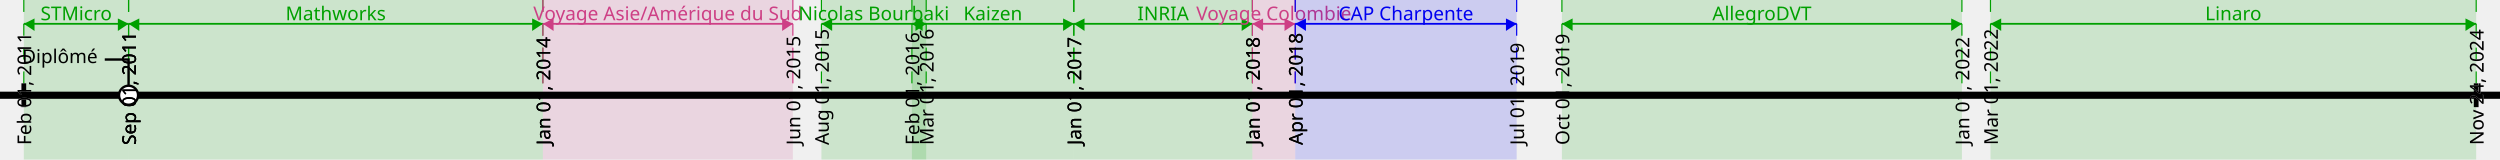
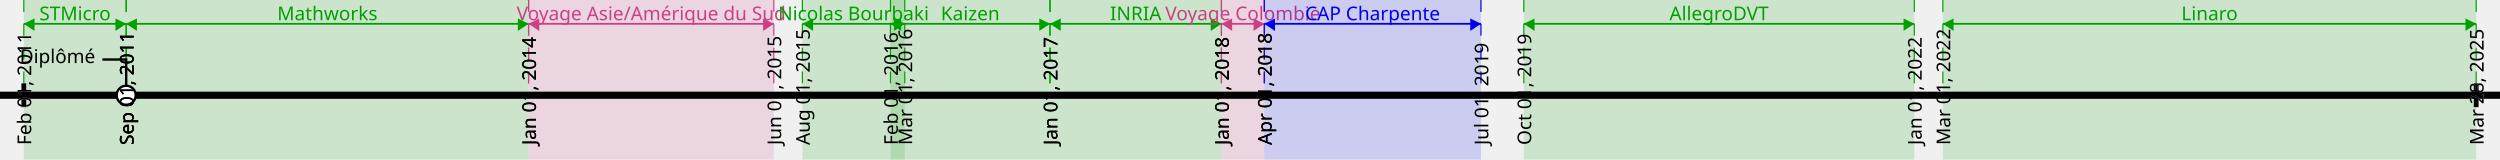
<svg xmlns="http://www.w3.org/2000/svg" baseProfile="full" height="67.0" version="1.1" width="1050">
  <defs>
    <marker id="id1" markerHeight="10" markerWidth="10" orient="auto" refX="0" refY="3">
      <path d="M6,0 L6,7 L0,3 L6,0" fill="#00A000" />
    </marker>
    <marker id="id2" markerHeight="10" markerWidth="10" orient="auto" refX="6" refY="3">
      <path d="M0,0 L0,7 L6,3 L0,0" fill="#00A000" />
    </marker>
    <marker id="id3" markerHeight="10" markerWidth="10" orient="auto" refX="0" refY="3">
      <path d="M6,0 L6,7 L0,3 L6,0" fill="#CD3F85" />
    </marker>
    <marker id="id4" markerHeight="10" markerWidth="10" orient="auto" refX="6" refY="3">
      <path d="M0,0 L0,7 L6,3 L0,0" fill="#CD3F85" />
    </marker>
    <marker id="id5" markerHeight="10" markerWidth="10" orient="auto" refX="0" refY="3">
      <path d="M6,0 L6,7 L0,3 L6,0" fill="#0000F0" />
    </marker>
    <marker id="id6" markerHeight="10" markerWidth="10" orient="auto" refX="6" refY="3">
      <path d="M0,0 L0,7 L6,3 L0,0" fill="#0000F0" />
    </marker>
  </defs>
-   <rect fill="#00A000" fill-opacity="0.15" height="67.0" width="44" x="10" y="0" />
+   <rect fill="#00A000" fill-opacity="0.15" height="67.0" width="43" x="10" y="0" />
  <line stroke="#00A000" stroke-dasharray="5 5" stroke-width="0.5" x1="10" x2="10" y1="0" y2="40" />
-   <line stroke="#00A000" stroke-dasharray="5 5" stroke-width="0.5" x1="54" x2="54" y1="0" y2="40" />
-   <line marker-end="url(#id2)" marker-start="url(#id1)" stroke="#00A000" stroke-width="0.75" x1="10" x2="54" y1="10" y2="10" />
-   <text fill="#00A000" font-family="Helevetica" font-size="6pt" stroke="none" text-anchor="middle" x="32.0" y="8.5">STMicro</text>
-   <rect fill="#00A000" fill-opacity="0.15" height="67.0" width="174" x="54" y="0" />
-   <line stroke="#00A000" stroke-dasharray="5 5" stroke-width="0.5" x1="54" x2="54" y1="0" y2="40" />
-   <line stroke="#00A000" stroke-dasharray="5 5" stroke-width="0.5" x1="228" x2="228" y1="0" y2="40" />
-   <line marker-end="url(#id2)" marker-start="url(#id1)" stroke="#00A000" stroke-width="0.75" x1="54" x2="228" y1="10" y2="10" />
-   <text fill="#00A000" font-family="Helevetica" font-size="6pt" stroke="none" text-anchor="middle" x="141.0" y="8.5">Mathworks</text>
-   <rect fill="#CD3F85" fill-opacity="0.15" height="67.0" width="105" x="228" y="0" />
-   <line stroke="#CD3F85" stroke-dasharray="5 5" stroke-width="0.5" x1="228" x2="228" y1="0" y2="40" />
-   <line stroke="#CD3F85" stroke-dasharray="5 5" stroke-width="0.5" x1="333" x2="333" y1="0" y2="40" />
-   <line marker-end="url(#id4)" marker-start="url(#id3)" stroke="#CD3F85" stroke-width="0.75" x1="228" x2="333" y1="10" y2="10" />
-   <text fill="#CD3F85" font-family="Helevetica" font-size="6pt" stroke="none" text-anchor="middle" x="280.5" y="8.5">Voyage Asie/Amérique du Sud</text>
-   <rect fill="#00A000" fill-opacity="0.15" height="67.0" width="44" x="345" y="0" />
-   <line stroke="#00A000" stroke-dasharray="5 5" stroke-width="0.5" x1="345" x2="345" y1="0" y2="40" />
-   <line stroke="#00A000" stroke-dasharray="5 5" stroke-width="0.5" x1="389" x2="389" y1="0" y2="40" />
-   <line marker-end="url(#id2)" marker-start="url(#id1)" stroke="#00A000" stroke-width="0.75" x1="345" x2="389" y1="10" y2="10" />
-   <text fill="#00A000" font-family="Helevetica" font-size="6pt" stroke="none" text-anchor="middle" x="367.0" y="8.5">Nicolas Bourbaki</text>
-   <rect fill="#00A000" fill-opacity="0.15" height="67.0" width="68" x="383" y="0" />
-   <line stroke="#00A000" stroke-dasharray="5 5" stroke-width="0.5" x1="383" x2="383" y1="0" y2="40" />
-   <line stroke="#00A000" stroke-dasharray="5 5" stroke-width="0.5" x1="451" x2="451" y1="0" y2="40" />
-   <line marker-end="url(#id2)" marker-start="url(#id1)" stroke="#00A000" stroke-width="0.75" x1="383" x2="451" y1="10" y2="10" />
-   <text fill="#00A000" font-family="Helevetica" font-size="6pt" stroke="none" text-anchor="middle" x="417.0" y="8.5">Kaizen</text>
-   <rect fill="#00A000" fill-opacity="0.15" height="67.0" width="75" x="451" y="0" />
-   <line stroke="#00A000" stroke-dasharray="5 5" stroke-width="0.5" x1="451" x2="451" y1="0" y2="40" />
-   <line stroke="#00A000" stroke-dasharray="5 5" stroke-width="0.5" x1="526" x2="526" y1="0" y2="40" />
-   <line marker-end="url(#id2)" marker-start="url(#id1)" stroke="#00A000" stroke-width="0.75" x1="451" x2="526" y1="10" y2="10" />
-   <text fill="#00A000" font-family="Helevetica" font-size="6pt" stroke="none" text-anchor="middle" x="488.5" y="8.5">INRIA</text>
-   <rect fill="#CD3F85" fill-opacity="0.15" height="67.0" width="18" x="526" y="0" />
-   <line stroke="#CD3F85" stroke-dasharray="5 5" stroke-width="0.5" x1="526" x2="526" y1="0" y2="40" />
-   <line stroke="#CD3F85" stroke-dasharray="5 5" stroke-width="0.5" x1="544" x2="544" y1="0" y2="40" />
-   <line marker-end="url(#id4)" marker-start="url(#id3)" stroke="#CD3F85" stroke-width="0.75" x1="526" x2="544" y1="10" y2="10" />
-   <text fill="#CD3F85" font-family="Helevetica" font-size="6pt" stroke="none" text-anchor="middle" x="535.0" y="8.5">Voyage Colombie</text>
-   <rect fill="#0000F0" fill-opacity="0.15" height="67.0" width="93" x="544" y="0" />
-   <line stroke="#0000F0" stroke-dasharray="5 5" stroke-width="0.5" x1="544" x2="544" y1="0" y2="40" />
-   <line stroke="#0000F0" stroke-dasharray="5 5" stroke-width="0.5" x1="637" x2="637" y1="0" y2="40" />
-   <line marker-end="url(#id6)" marker-start="url(#id5)" stroke="#0000F0" stroke-width="0.75" x1="544" x2="637" y1="10" y2="10" />
-   <text fill="#0000F0" font-family="Helevetica" font-size="6pt" stroke="none" text-anchor="middle" x="590.5" y="8.5">CAP Charpente</text>
-   <rect fill="#00A000" fill-opacity="0.15" height="67.0" width="168" x="656" y="0" />
-   <line stroke="#00A000" stroke-dasharray="5 5" stroke-width="0.5" x1="656" x2="656" y1="0" y2="40" />
-   <line stroke="#00A000" stroke-dasharray="5 5" stroke-width="0.5" x1="824" x2="824" y1="0" y2="40" />
-   <line marker-end="url(#id2)" marker-start="url(#id1)" stroke="#00A000" stroke-width="0.75" x1="656" x2="824" y1="10" y2="10" />
-   <text fill="#00A000" font-family="Helevetica" font-size="6pt" stroke="none" text-anchor="middle" x="740.0" y="8.5">AllegroDVT</text>
-   <rect fill="#00A000" fill-opacity="0.15" height="67.0" width="204" x="836" y="0" />
-   <line stroke="#00A000" stroke-dasharray="5 5" stroke-width="0.5" x1="836" x2="836" y1="0" y2="40" />
+   <line stroke="#00A000" stroke-dasharray="5 5" stroke-width="0.5" x1="53" x2="53" y1="0" y2="40" />
+   <line marker-end="url(#id2)" marker-start="url(#id1)" stroke="#00A000" stroke-width="0.75" x1="10" x2="53" y1="10" y2="10" />
+   <text fill="#00A000" font-family="Helevetica" font-size="6pt" stroke="none" text-anchor="middle" x="31.5" y="8.5">STMicro</text>
+   <rect fill="#00A000" fill-opacity="0.15" height="67.0" width="169" x="53" y="0" />
+   <line stroke="#00A000" stroke-dasharray="5 5" stroke-width="0.5" x1="53" x2="53" y1="0" y2="40" />
+   <line stroke="#00A000" stroke-dasharray="5 5" stroke-width="0.5" x1="222" x2="222" y1="0" y2="40" />
+   <line marker-end="url(#id2)" marker-start="url(#id1)" stroke="#00A000" stroke-width="0.75" x1="53" x2="222" y1="10" y2="10" />
+   <text fill="#00A000" font-family="Helevetica" font-size="6pt" stroke="none" text-anchor="middle" x="137.5" y="8.5">Mathworks</text>
+   <rect fill="#CD3F85" fill-opacity="0.15" height="67.0" width="103" x="222" y="0" />
+   <line stroke="#CD3F85" stroke-dasharray="5 5" stroke-width="0.5" x1="222" x2="222" y1="0" y2="40" />
+   <line stroke="#CD3F85" stroke-dasharray="5 5" stroke-width="0.5" x1="325" x2="325" y1="0" y2="40" />
+   <line marker-end="url(#id4)" marker-start="url(#id3)" stroke="#CD3F85" stroke-width="0.75" x1="222" x2="325" y1="10" y2="10" />
+   <text fill="#CD3F85" font-family="Helevetica" font-size="6pt" stroke="none" text-anchor="middle" x="273.5" y="8.5">Voyage Asie/Amérique du Sud</text>
+   <rect fill="#00A000" fill-opacity="0.15" height="67.0" width="43" x="337" y="0" />
+   <line stroke="#00A000" stroke-dasharray="5 5" stroke-width="0.5" x1="337" x2="337" y1="0" y2="40" />
+   <line stroke="#00A000" stroke-dasharray="5 5" stroke-width="0.5" x1="380" x2="380" y1="0" y2="40" />
+   <line marker-end="url(#id2)" marker-start="url(#id1)" stroke="#00A000" stroke-width="0.75" x1="337" x2="380" y1="10" y2="10" />
+   <text fill="#00A000" font-family="Helevetica" font-size="6pt" stroke="none" text-anchor="middle" x="358.5" y="8.5">Nicolas Bourbaki</text>
+   <rect fill="#00A000" fill-opacity="0.15" height="67.0" width="67" x="374" y="0" />
+   <line stroke="#00A000" stroke-dasharray="5 5" stroke-width="0.5" x1="374" x2="374" y1="0" y2="40" />
+   <line stroke="#00A000" stroke-dasharray="5 5" stroke-width="0.5" x1="441" x2="441" y1="0" y2="40" />
+   <line marker-end="url(#id2)" marker-start="url(#id1)" stroke="#00A000" stroke-width="0.75" x1="374" x2="441" y1="10" y2="10" />
+   <text fill="#00A000" font-family="Helevetica" font-size="6pt" stroke="none" text-anchor="middle" x="407.5" y="8.5">Kaizen</text>
+   <rect fill="#00A000" fill-opacity="0.15" height="67.0" width="72" x="441" y="0" />
+   <line stroke="#00A000" stroke-dasharray="5 5" stroke-width="0.5" x1="441" x2="441" y1="0" y2="40" />
+   <line stroke="#00A000" stroke-dasharray="5 5" stroke-width="0.5" x1="513" x2="513" y1="0" y2="40" />
+   <line marker-end="url(#id2)" marker-start="url(#id1)" stroke="#00A000" stroke-width="0.75" x1="441" x2="513" y1="10" y2="10" />
+   <text fill="#00A000" font-family="Helevetica" font-size="6pt" stroke="none" text-anchor="middle" x="477.0" y="8.5">INRIA</text>
+   <rect fill="#CD3F85" fill-opacity="0.15" height="67.0" width="18" x="513" y="0" />
+   <line stroke="#CD3F85" stroke-dasharray="5 5" stroke-width="0.5" x1="513" x2="513" y1="0" y2="40" />
+   <line stroke="#CD3F85" stroke-dasharray="5 5" stroke-width="0.5" x1="531" x2="531" y1="0" y2="40" />
+   <line marker-end="url(#id4)" marker-start="url(#id3)" stroke="#CD3F85" stroke-width="0.75" x1="513" x2="531" y1="10" y2="10" />
+   <text fill="#CD3F85" font-family="Helevetica" font-size="6pt" stroke="none" text-anchor="middle" x="522.0" y="8.5">Voyage Colombie</text>
+   <rect fill="#0000F0" fill-opacity="0.15" height="67.0" width="91" x="531" y="0" />
+   <line stroke="#0000F0" stroke-dasharray="5 5" stroke-width="0.5" x1="531" x2="531" y1="0" y2="40" />
+   <line stroke="#0000F0" stroke-dasharray="5 5" stroke-width="0.5" x1="622" x2="622" y1="0" y2="40" />
+   <line marker-end="url(#id6)" marker-start="url(#id5)" stroke="#0000F0" stroke-width="0.75" x1="531" x2="622" y1="10" y2="10" />
+   <text fill="#0000F0" font-family="Helevetica" font-size="6pt" stroke="none" text-anchor="middle" x="576.5" y="8.5">CAP Charpente</text>
+   <rect fill="#00A000" fill-opacity="0.15" height="67.0" width="164" x="640" y="0" />
+   <line stroke="#00A000" stroke-dasharray="5 5" stroke-width="0.5" x1="640" x2="640" y1="0" y2="40" />
+   <line stroke="#00A000" stroke-dasharray="5 5" stroke-width="0.5" x1="804" x2="804" y1="0" y2="40" />
+   <line marker-end="url(#id2)" marker-start="url(#id1)" stroke="#00A000" stroke-width="0.75" x1="640" x2="804" y1="10" y2="10" />
+   <text fill="#00A000" font-family="Helevetica" font-size="6pt" stroke="none" text-anchor="middle" x="722.0" y="8.5">AllegroDVT</text>
+   <rect fill="#00A000" fill-opacity="0.15" height="67.0" width="224" x="816" y="0" />
+   <line stroke="#00A000" stroke-dasharray="5 5" stroke-width="0.5" x1="816" x2="816" y1="0" y2="40" />
  <line stroke="#00A000" stroke-dasharray="5 5" stroke-width="0.5" x1="1040" x2="1040" y1="0" y2="40" />
-   <line marker-end="url(#id2)" marker-start="url(#id1)" stroke="#00A000" stroke-width="0.75" x1="836" x2="1040" y1="10" y2="10" />
-   <text fill="#00A000" font-family="Helevetica" font-size="6pt" stroke="none" text-anchor="middle" x="938.0" y="8.5">Linaro</text>
+   <line marker-end="url(#id2)" marker-start="url(#id1)" stroke="#00A000" stroke-width="0.75" x1="816" x2="1040" y1="10" y2="10" />
+   <text fill="#00A000" font-family="Helevetica" font-size="6pt" stroke="none" text-anchor="middle" x="928.0" y="8.5">Linaro</text>
  <g transform="translate(0,40)">
    <line stroke="#000000" stroke-width="3" x1="0" x2="1050" y1="0" y2="0" />
    <line stroke="#000000" stroke-width="2" x1="10" x2="10" y1="-5" y2="5" />
    <text fill="#C0C0C0" font-family="Helevetica" font-size="6pt" stroke="none" text-anchor="end" transform="rotate(180, 10, 0)" writing-mode="tb" x="10" y="-10">Feb 01, 2011</text>
    <line stroke="#000000" stroke-width="2" x1="1040" x2="1040" y1="-5" y2="5" />
-     <text fill="#C0C0C0" font-family="Helevetica" font-size="6pt" stroke="none" text-anchor="end" transform="rotate(180, 1040, 0)" writing-mode="tb" x="1040" y="-10">Nov 24, 2024</text>
-     <path d="M54,0 L54,-15 L44,-15" fill="none" stroke="#000000" stroke-width="1" />
-     <text fill="#000000" font-family="Helevetica" font-size="6pt" stroke="none" text-anchor="end" x="41" y="-13.5">Diplômé</text>
-     <text fill="#000000" font-family="Helevetica" font-size="6pt" stroke="none" text-anchor="end" transform="rotate(180, 54, 0)" writing-mode="tb" x="54" y="-10">Sep 01, 2011</text>
-     <circle cx="54" cy="0" fill="white" r="4" stroke="#000000" stroke-width="1" />
+     <text fill="#C0C0C0" font-family="Helevetica" font-size="6pt" stroke="none" text-anchor="end" transform="rotate(180, 1040, 0)" writing-mode="tb" x="1040" y="-10">Mar 28, 2025</text>
+     <path d="M53,0 L53,-15 L43,-15" fill="none" stroke="#000000" stroke-width="1" />
+     <text fill="#000000" font-family="Helevetica" font-size="6pt" stroke="none" text-anchor="end" x="40" y="-13.5">Diplômé</text>
+     <text fill="#000000" font-family="Helevetica" font-size="6pt" stroke="none" text-anchor="end" transform="rotate(180, 53, 0)" writing-mode="tb" x="53" y="-10">Sep 01, 2011</text>
+     <circle cx="53" cy="0" fill="white" r="4" stroke="#000000" stroke-width="1" />
    <text fill="#000000" font-family="Helevetica" font-size="6pt" stroke="none" text-anchor="end" transform="rotate(180, 10, 0)" writing-mode="tb" x="10" y="-10">Feb 01, 2011</text>
-     <text fill="#000000" font-family="Helevetica" font-size="6pt" stroke="none" text-anchor="end" transform="rotate(180, 54, 0)" writing-mode="tb" x="54" y="-10">Sep 01, 2011</text>
-     <text fill="#000000" font-family="Helevetica" font-size="6pt" stroke="none" text-anchor="end" transform="rotate(180, 54, 0)" writing-mode="tb" x="54" y="-10">Sep 01, 2011</text>
-     <text fill="#000000" font-family="Helevetica" font-size="6pt" stroke="none" text-anchor="end" transform="rotate(180, 228, 0)" writing-mode="tb" x="228" y="-10">Jan 01, 2014</text>
-     <text fill="#000000" font-family="Helevetica" font-size="6pt" stroke="none" text-anchor="end" transform="rotate(180, 228, 0)" writing-mode="tb" x="228" y="-10">Jan 01, 2014</text>
-     <text fill="#000000" font-family="Helevetica" font-size="6pt" stroke="none" text-anchor="end" transform="rotate(180, 333, 0)" writing-mode="tb" x="333" y="-10">Jun 01, 2015</text>
-     <text fill="#000000" font-family="Helevetica" font-size="6pt" stroke="none" text-anchor="end" transform="rotate(180, 345, 0)" writing-mode="tb" x="345" y="-10">Aug 01, 2015</text>
-     <text fill="#000000" font-family="Helevetica" font-size="6pt" stroke="none" text-anchor="end" transform="rotate(180, 389, 0)" writing-mode="tb" x="389" y="-10">Mar 01, 2016</text>
-     <text fill="#000000" font-family="Helevetica" font-size="6pt" stroke="none" text-anchor="end" transform="rotate(180, 383, 0)" writing-mode="tb" x="383" y="-10">Feb 01, 2016</text>
-     <text fill="#000000" font-family="Helevetica" font-size="6pt" stroke="none" text-anchor="end" transform="rotate(180, 451, 0)" writing-mode="tb" x="451" y="-10">Jan 01, 2017</text>
-     <text fill="#000000" font-family="Helevetica" font-size="6pt" stroke="none" text-anchor="end" transform="rotate(180, 451, 0)" writing-mode="tb" x="451" y="-10">Jan 01, 2017</text>
-     <text fill="#000000" font-family="Helevetica" font-size="6pt" stroke="none" text-anchor="end" transform="rotate(180, 526, 0)" writing-mode="tb" x="526" y="-10">Jan 01, 2018</text>
-     <text fill="#000000" font-family="Helevetica" font-size="6pt" stroke="none" text-anchor="end" transform="rotate(180, 526, 0)" writing-mode="tb" x="526" y="-10">Jan 01, 2018</text>
-     <text fill="#000000" font-family="Helevetica" font-size="6pt" stroke="none" text-anchor="end" transform="rotate(180, 544, 0)" writing-mode="tb" x="544" y="-10">Apr 01, 2018</text>
-     <text fill="#000000" font-family="Helevetica" font-size="6pt" stroke="none" text-anchor="end" transform="rotate(180, 544, 0)" writing-mode="tb" x="544" y="-10">Apr 01, 2018</text>
-     <text fill="#000000" font-family="Helevetica" font-size="6pt" stroke="none" text-anchor="end" transform="rotate(180, 637, 0)" writing-mode="tb" x="637" y="-10">Jul 01, 2019</text>
-     <text fill="#000000" font-family="Helevetica" font-size="6pt" stroke="none" text-anchor="end" transform="rotate(180, 656, 0)" writing-mode="tb" x="656" y="-10">Oct 01, 2019</text>
-     <text fill="#000000" font-family="Helevetica" font-size="6pt" stroke="none" text-anchor="end" transform="rotate(180, 824, 0)" writing-mode="tb" x="824" y="-10">Jan 01, 2022</text>
-     <text fill="#000000" font-family="Helevetica" font-size="6pt" stroke="none" text-anchor="end" transform="rotate(180, 836, 0)" writing-mode="tb" x="836" y="-10">Mar 01, 2022</text>
-     <text fill="#000000" font-family="Helevetica" font-size="6pt" stroke="none" text-anchor="end" transform="rotate(180, 1040, 0)" writing-mode="tb" x="1040" y="-10">Nov 24, 2024</text>
+     <text fill="#000000" font-family="Helevetica" font-size="6pt" stroke="none" text-anchor="end" transform="rotate(180, 53, 0)" writing-mode="tb" x="53" y="-10">Sep 01, 2011</text>
+     <text fill="#000000" font-family="Helevetica" font-size="6pt" stroke="none" text-anchor="end" transform="rotate(180, 53, 0)" writing-mode="tb" x="53" y="-10">Sep 01, 2011</text>
+     <text fill="#000000" font-family="Helevetica" font-size="6pt" stroke="none" text-anchor="end" transform="rotate(180, 222, 0)" writing-mode="tb" x="222" y="-10">Jan 01, 2014</text>
+     <text fill="#000000" font-family="Helevetica" font-size="6pt" stroke="none" text-anchor="end" transform="rotate(180, 222, 0)" writing-mode="tb" x="222" y="-10">Jan 01, 2014</text>
+     <text fill="#000000" font-family="Helevetica" font-size="6pt" stroke="none" text-anchor="end" transform="rotate(180, 325, 0)" writing-mode="tb" x="325" y="-10">Jun 01, 2015</text>
+     <text fill="#000000" font-family="Helevetica" font-size="6pt" stroke="none" text-anchor="end" transform="rotate(180, 337, 0)" writing-mode="tb" x="337" y="-10">Aug 01, 2015</text>
+     <text fill="#000000" font-family="Helevetica" font-size="6pt" stroke="none" text-anchor="end" transform="rotate(180, 380, 0)" writing-mode="tb" x="380" y="-10">Mar 01, 2016</text>
+     <text fill="#000000" font-family="Helevetica" font-size="6pt" stroke="none" text-anchor="end" transform="rotate(180, 374, 0)" writing-mode="tb" x="374" y="-10">Feb 01, 2016</text>
+     <text fill="#000000" font-family="Helevetica" font-size="6pt" stroke="none" text-anchor="end" transform="rotate(180, 441, 0)" writing-mode="tb" x="441" y="-10">Jan 01, 2017</text>
+     <text fill="#000000" font-family="Helevetica" font-size="6pt" stroke="none" text-anchor="end" transform="rotate(180, 441, 0)" writing-mode="tb" x="441" y="-10">Jan 01, 2017</text>
+     <text fill="#000000" font-family="Helevetica" font-size="6pt" stroke="none" text-anchor="end" transform="rotate(180, 513, 0)" writing-mode="tb" x="513" y="-10">Jan 01, 2018</text>
+     <text fill="#000000" font-family="Helevetica" font-size="6pt" stroke="none" text-anchor="end" transform="rotate(180, 513, 0)" writing-mode="tb" x="513" y="-10">Jan 01, 2018</text>
+     <text fill="#000000" font-family="Helevetica" font-size="6pt" stroke="none" text-anchor="end" transform="rotate(180, 531, 0)" writing-mode="tb" x="531" y="-10">Apr 01, 2018</text>
+     <text fill="#000000" font-family="Helevetica" font-size="6pt" stroke="none" text-anchor="end" transform="rotate(180, 531, 0)" writing-mode="tb" x="531" y="-10">Apr 01, 2018</text>
+     <text fill="#000000" font-family="Helevetica" font-size="6pt" stroke="none" text-anchor="end" transform="rotate(180, 622, 0)" writing-mode="tb" x="622" y="-10">Jul 01, 2019</text>
+     <text fill="#000000" font-family="Helevetica" font-size="6pt" stroke="none" text-anchor="end" transform="rotate(180, 640, 0)" writing-mode="tb" x="640" y="-10">Oct 01, 2019</text>
+     <text fill="#000000" font-family="Helevetica" font-size="6pt" stroke="none" text-anchor="end" transform="rotate(180, 804, 0)" writing-mode="tb" x="804" y="-10">Jan 01, 2022</text>
+     <text fill="#000000" font-family="Helevetica" font-size="6pt" stroke="none" text-anchor="end" transform="rotate(180, 816, 0)" writing-mode="tb" x="816" y="-10">Mar 01, 2022</text>
+     <text fill="#000000" font-family="Helevetica" font-size="6pt" stroke="none" text-anchor="end" transform="rotate(180, 1040, 0)" writing-mode="tb" x="1040" y="-10">Mar 28, 2025</text>
  </g>
</svg>
